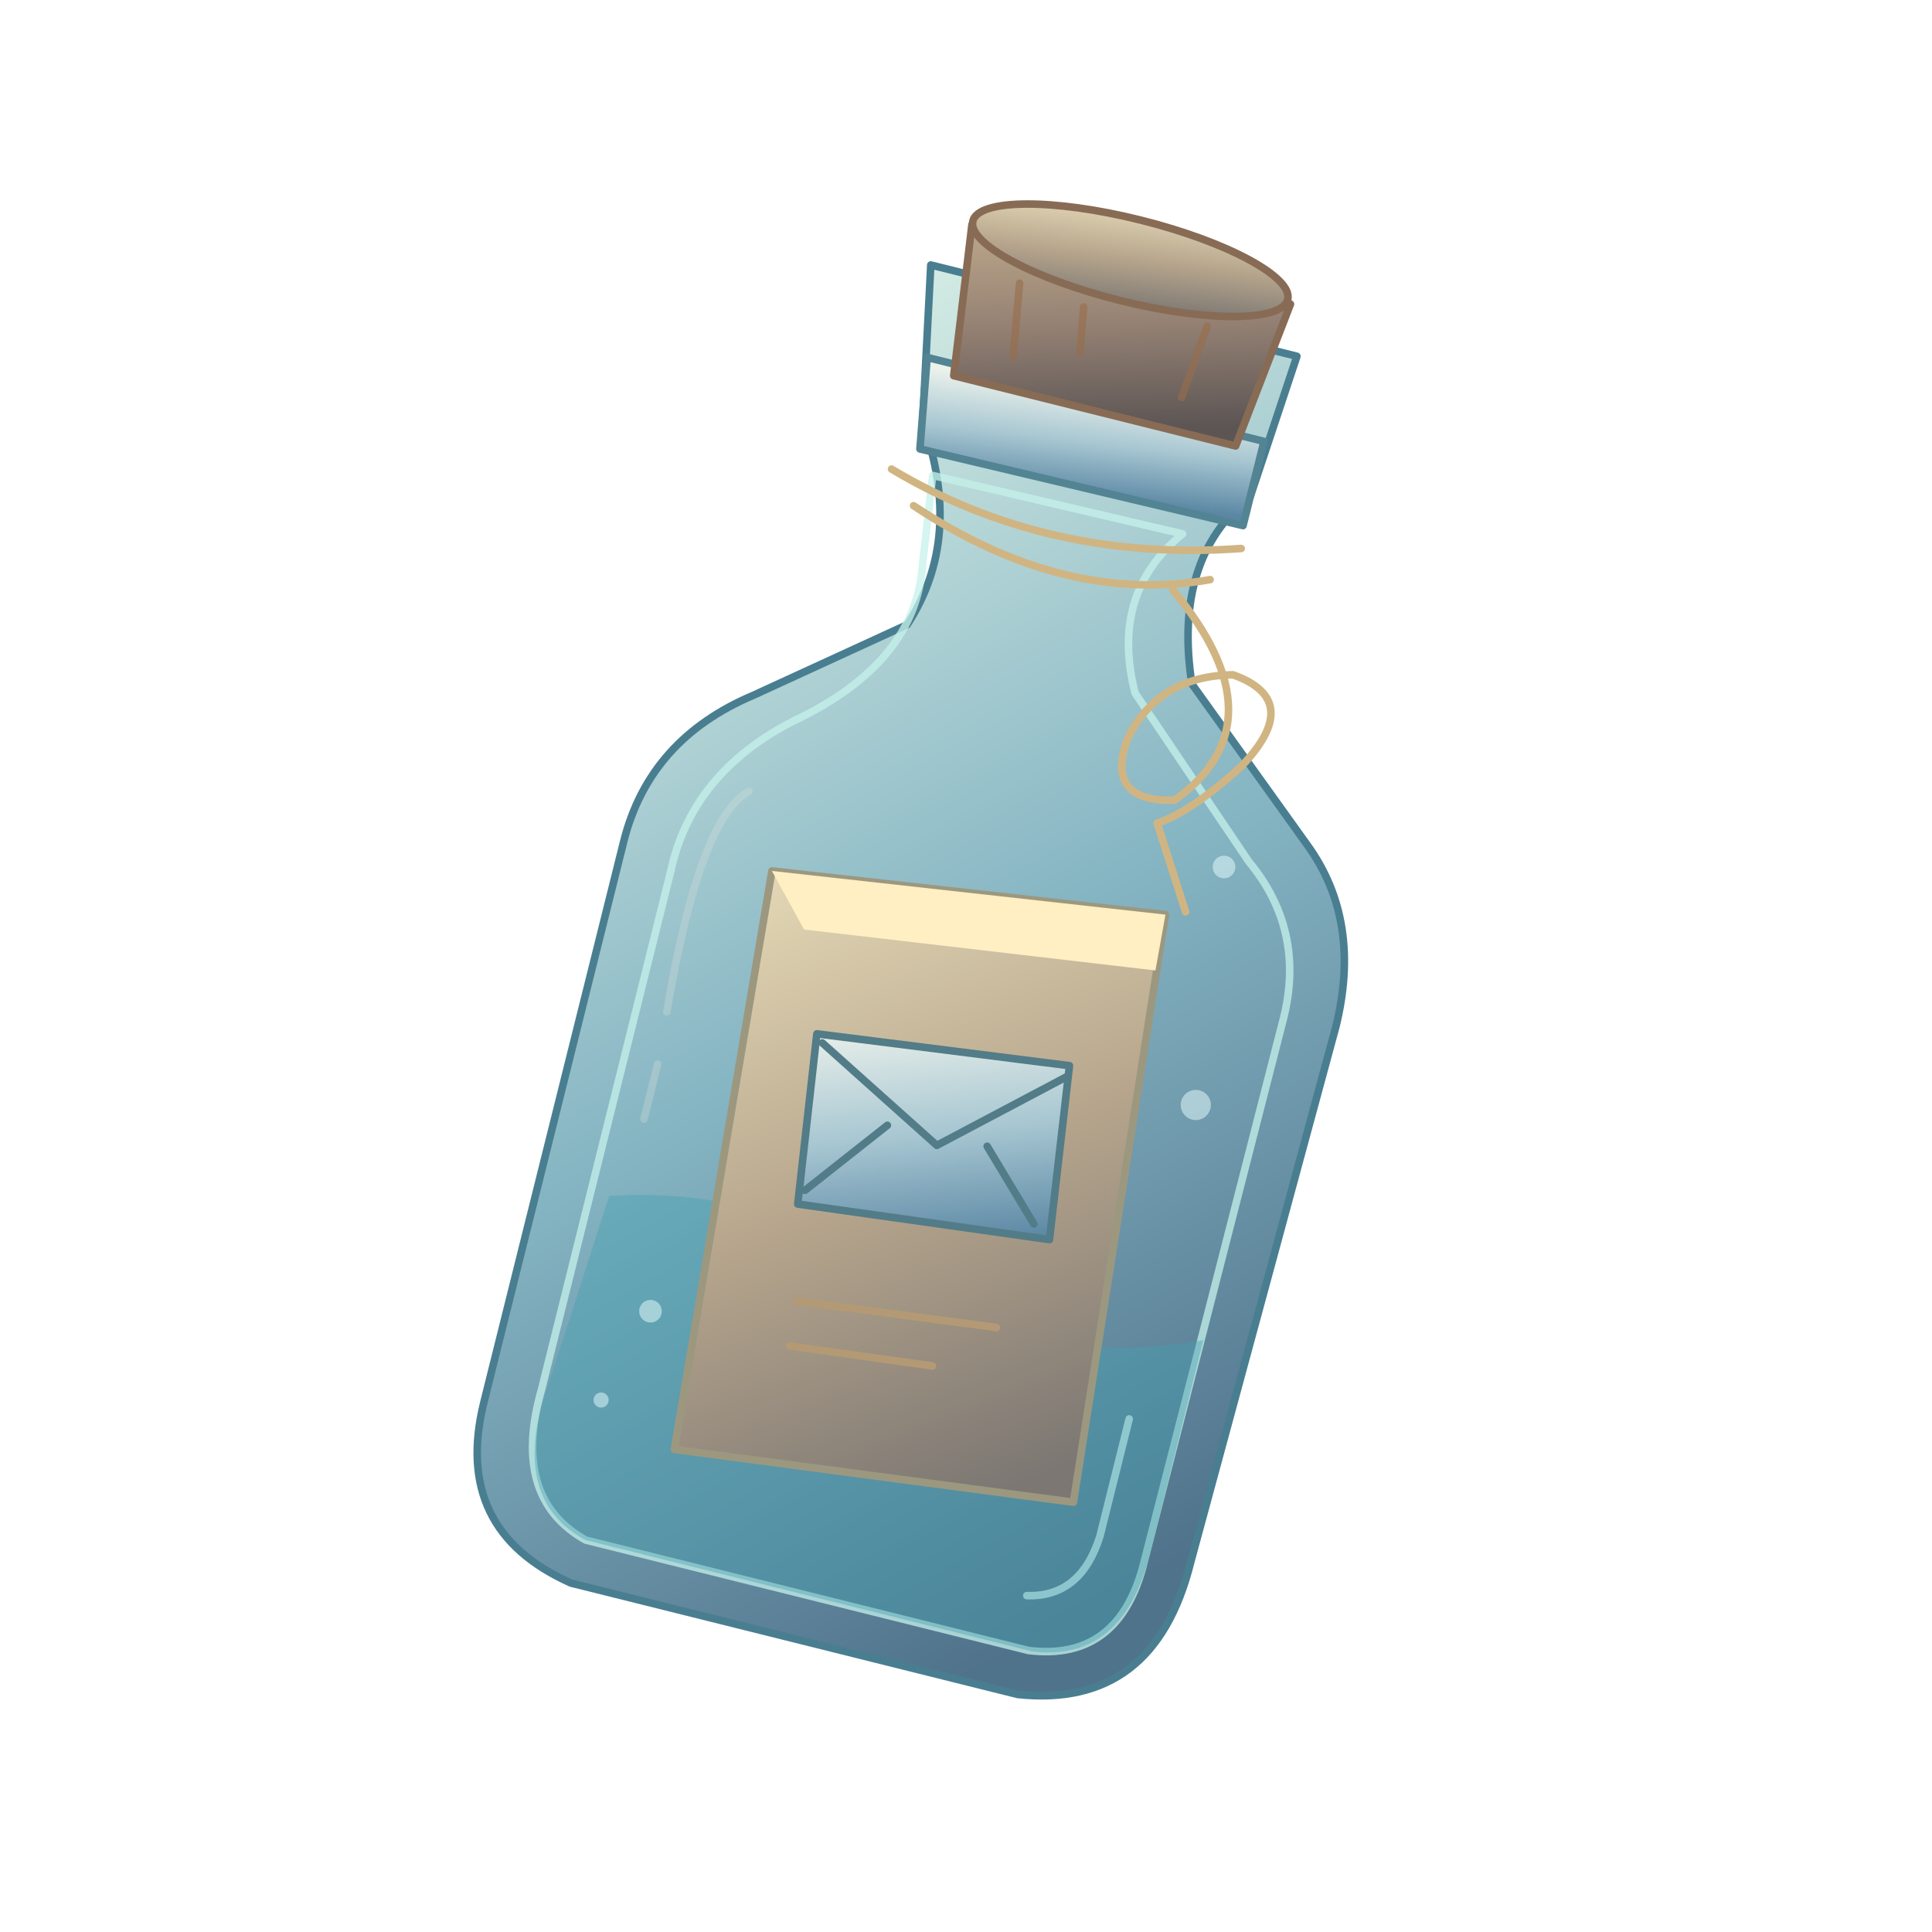
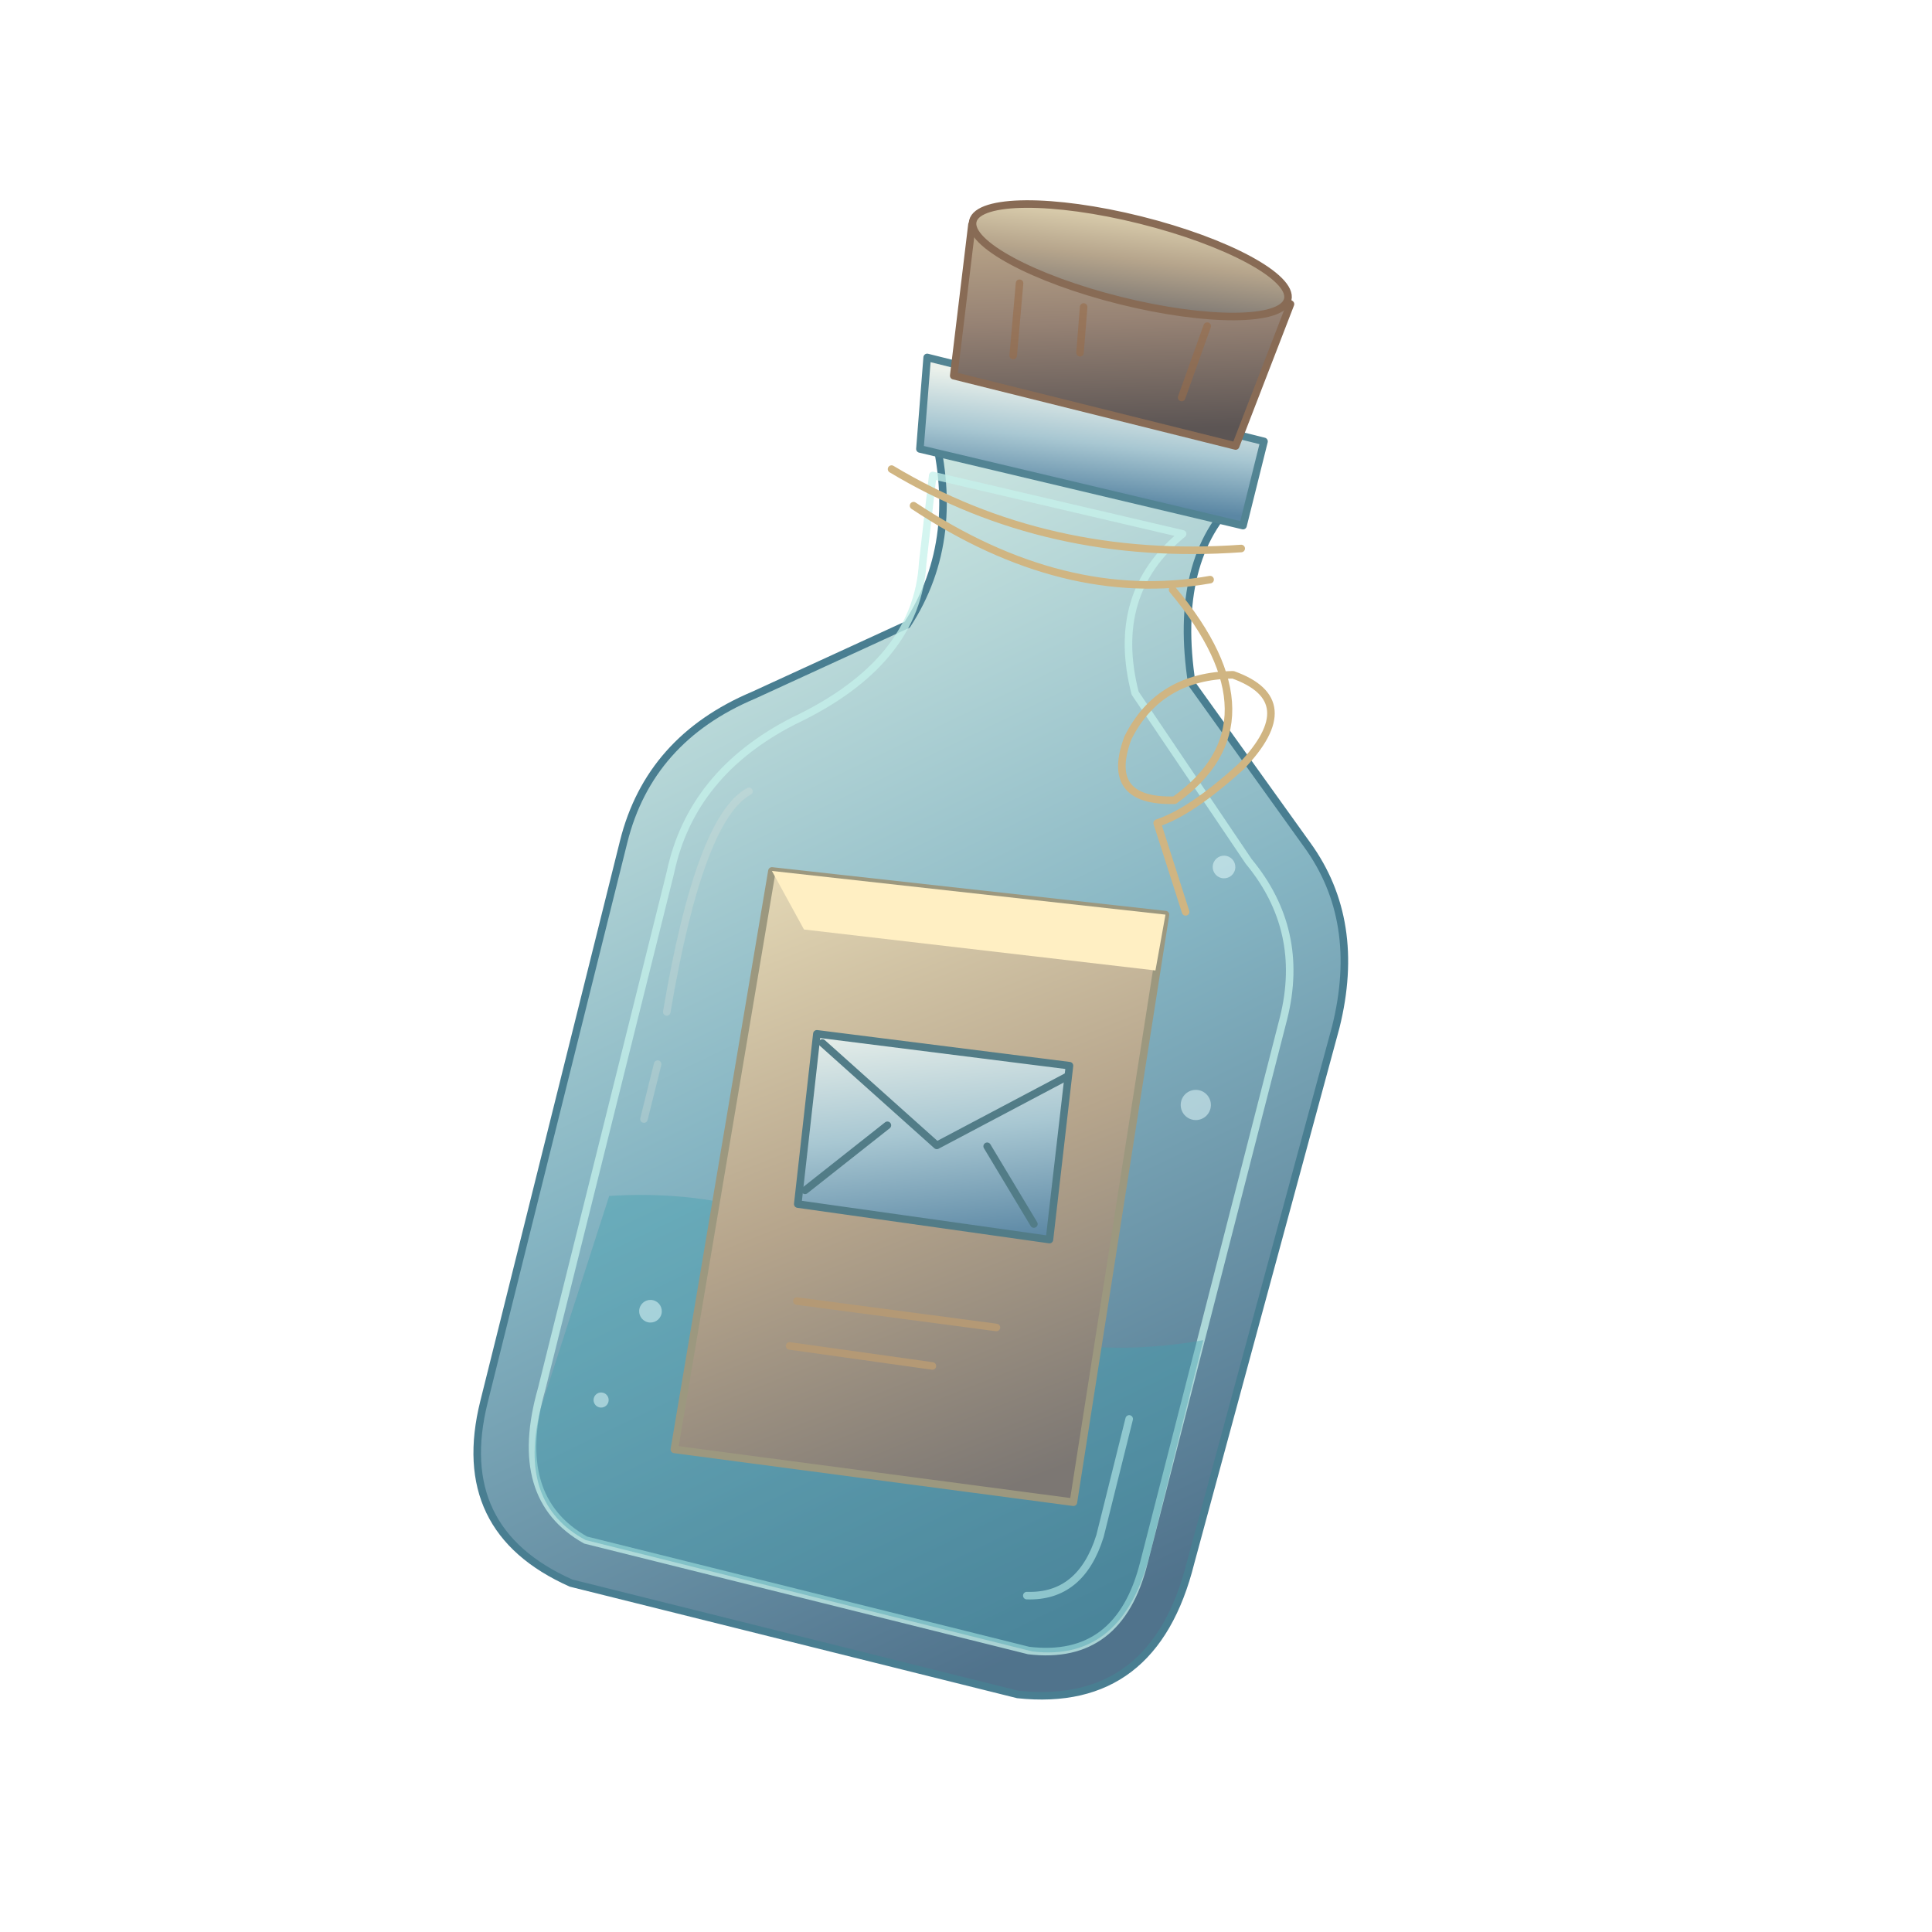
- <svg xmlns="http://www.w3.org/2000/svg" width="512" height="512" viewBox="0 0 512 512" fill="none" role="img" aria-labelledby="16-message-bottle-title 16-message-bottle-desc">
+ <svg xmlns="http://www.w3.org/2000/svg" width="512" height="512" viewBox="0 0 512 512" fill="none" role="img" aria-labelledby="16-message-bottle-title 16-message-bottle-desc" preserveAspectRatio="xMidYMid meet">
  <defs>
-     <linearGradient id="16-message-bottle-orange" x1=".22" y1="0" x2=".72" y2="1">
-       <stop offset="0.0" stop-color="#e6b681" />
-       <stop offset="0.5" stop-color="#c5805d" />
-       <stop offset="1.0" stop-color="#7c554b" />
-     </linearGradient>
-     <linearGradient id="16-message-bottle-gold" x1=".22" y1="0" x2=".72" y2="1">
-       <stop offset="0.0" stop-color="#efe0ae" />
-       <stop offset="0.5" stop-color="#c1ac70" />
-       <stop offset="1.0" stop-color="#86794e" />
-     </linearGradient>
-     <linearGradient id="16-message-bottle-coral" x1=".22" y1="0" x2=".72" y2="1">
-       <stop offset="0.0" stop-color="#dda08e" />
-       <stop offset="0.5" stop-color="#b7736b" />
-       <stop offset="1.0" stop-color="#6e505e" />
-     </linearGradient>
-     <linearGradient id="16-message-bottle-blue" x1=".22" y1="0" x2=".72" y2="1">
-       <stop offset="0.0" stop-color="#97c9da" />
-       <stop offset="0.5" stop-color="#508eae" />
-       <stop offset="1.0" stop-color="#285575" />
-     </linearGradient>
-     <linearGradient id="16-message-bottle-tang" x1=".22" y1="0" x2=".72" y2="1">
-       <stop offset="0.0" stop-color="#7abed6" />
-       <stop offset="0.5" stop-color="#317caa" />
-       <stop offset="1.0" stop-color="#173c66" />
-     </linearGradient>
-     <linearGradient id="16-message-bottle-navy" x1=".22" y1="0" x2=".72" y2="1">
-       <stop offset="0.0" stop-color="#658da3" />
-       <stop offset="0.5" stop-color="#2d536f" />
-       <stop offset="1.0" stop-color="#142f4a" />
-     </linearGradient>
-     <linearGradient id="16-message-bottle-green" x1=".22" y1="0" x2=".72" y2="1">
-       <stop offset="0.0" stop-color="#a9c6ac" />
-       <stop offset="0.5" stop-color="#6c998f" />
-       <stop offset="1.0" stop-color="#376c75" />
-     </linearGradient>
-     <linearGradient id="16-message-bottle-shellgreen" x1=".22" y1="0" x2=".72" y2="1">
-       <stop offset="0.0" stop-color="#a6bda2" />
-       <stop offset="0.5" stop-color="#72938b" />
-       <stop offset="1.0" stop-color="#355e68" />
-     </linearGradient>
-     <linearGradient id="16-message-bottle-mint" x1=".22" y1="0" x2=".72" y2="1">
-       <stop offset="0.0" stop-color="#bee0cf" />
-       <stop offset="0.5" stop-color="#74b2ae" />
-       <stop offset="1.0" stop-color="#386f80" />
-     </linearGradient>
    <linearGradient id="16-message-bottle-white" x1=".22" y1="0" x2=".72" y2="1">
      <stop offset="0.0" stop-color="#ebf1eb" />
      <stop offset="0.5" stop-color="#a8c7d2" />
      <stop offset="1.0" stop-color="#5b87a4" />
-     </linearGradient>
-     <linearGradient id="16-message-bottle-purple" x1=".22" y1="0" x2=".72" y2="1">
-       <stop offset="0.0" stop-color="#c5d5d6" />
-       <stop offset="0.5" stop-color="#819bad" />
-       <stop offset="1.0" stop-color="#506584" />
-     </linearGradient>
-     <linearGradient id="16-message-bottle-jelly" x1=".22" y1="0" x2=".72" y2="1">
-       <stop offset="0.0" stop-color="#daf2ee" />
-       <stop offset="0.5" stop-color="#91c3d0" />
-       <stop offset="1.0" stop-color="#587ca9" />
-     </linearGradient>
-     <linearGradient id="16-message-bottle-pearl" x1=".22" y1="0" x2=".72" y2="1">
-       <stop offset="0.0" stop-color="#f4f0df" />
-       <stop offset="0.5" stop-color="#c9dad7" />
-       <stop offset="1.0" stop-color="#7ba9b7" />
    </linearGradient>
    <linearGradient id="16-message-bottle-glass" x1=".22" y1="0" x2=".72" y2="1">
      <stop offset="0.0" stop-color="#cce7df" />
      <stop offset="0.5" stop-color="#74aaba" />
      <stop offset="1.0" stop-color="#385f7c" />
    </linearGradient>
    <linearGradient id="16-message-bottle-sand" x1=".22" y1="0" x2=".72" y2="1">
      <stop offset="0.0" stop-color="#e1d5b3" />
      <stop offset="0.5" stop-color="#b6a58c" />
      <stop offset="1.0" stop-color="#7c7773" />
    </linearGradient>
    <linearGradient id="16-message-bottle-wood" x1=".22" y1="0" x2=".72" y2="1">
      <stop offset="0.0" stop-color="#c0ab8c" />
      <stop offset="0.5" stop-color="#968274" />
      <stop offset="1.0" stop-color="#5c5554" />
    </linearGradient>
-     <linearGradient id="16-message-bottle-ink" x1=".22" y1="0" x2=".72" y2="1">
-       <stop offset="0.0" stop-color="#385774" />
-       <stop offset="0.5" stop-color="#18364f" />
-       <stop offset="1.0" stop-color="#0a1e33" />
-     </linearGradient>
-     <linearGradient id="16-message-bottle-iris" x1=".22" y1="0" x2=".72" y2="1">
-       <stop offset="0.0" stop-color="#b3d8d7" />
-       <stop offset="0.5" stop-color="#427f9b" />
-       <stop offset="1.0" stop-color="#173d5a" />
-     </linearGradient>
-     <linearGradient id="16-message-bottle-irisAmber" x1=".22" y1="0" x2=".72" y2="1">
-       <stop offset="0.0" stop-color="#d0bc8d" />
-       <stop offset="0.5" stop-color="#7b806a" />
-       <stop offset="1.0" stop-color="#304b51" />
-     </linearGradient>
-     <linearGradient id="16-message-bottle-irisViolet" x1=".22" y1="0" x2=".72" y2="1">
-       <stop offset="0.0" stop-color="#c1c5d9" />
-       <stop offset="0.5" stop-color="#7d8da8" />
-       <stop offset="1.0" stop-color="#405674" />
-     </linearGradient>
-     <linearGradient id="16-message-bottle-foam" x1=".22" y1="0" x2=".72" y2="1">
-       <stop offset="0.0" stop-color="#f3f3e4" />
-       <stop offset="0.5" stop-color="#c2e2e4" />
-       <stop offset="1.0" stop-color="#74b5cb" />
-     </linearGradient>
-     <radialGradient id="16-message-bottle-bell">
-       <stop stop-color="#c4e5ea" stop-opacity=".75" />
-       <stop offset=".6" stop-color="#6fb1c4" stop-opacity=".48" />
-       <stop offset="1" stop-color="#6496b7" stop-opacity=".76" />
-     </radialGradient>
  </defs>
  <g stroke-linecap="round" stroke-linejoin="round">
    <g transform="rotate(14 256 256)">
-       <path d="M202 78 L302 78 L299 117 Q283 138 296 169 L336 203 Q355 219 355 248 L352 395 Q352 435 316 440 L194 440 Q160 434 160 399 L160 246 Q160 218 184 200 L219 172 Q228 146 210 119Z" fill="url(#16-message-bottle-glass)" stroke="#497e91" stroke-width="2" fill-opacity=".88" />
+       <path d="M212 118 L296 118 Q283 138 296 169 L336 203 Q355 219 355 248 L352 395 Q352 435 316 440 L194 440 Q160 434 160 399 L160 246 Q160 218 184 200 L219 172 Q228 146 212 118Z" fill="url(#16-message-bottle-glass)" stroke="#497e91" stroke-width="2" fill-opacity=".88" />
      <path d="M216 132 L219 155 Q224 181 196 204 Q173 224 174 251 L174 392 Q173 422 195 428 L316 428 Q340 425 340 398 L341 249 Q341 225 322 211 L282 175 Q269 151 284 131Z" fill="none" stroke="#c5f1eb" stroke-width="2" opacity=".75" />
      <path d="M179 338 Q223 324 263 344 Q303 354 341 337 L341 395 Q341 425 317 428 L195 428 Q175 423 175 397Z" fill="#429fae" opacity=".4" />
      <path d="M200 244 L304 230 L318 387 L212 399Z" fill="url(#16-message-bottle-sand)" stroke="#9c987f" stroke-width="2.0" />
      <path d="M200 244 L212 257 L305 245 L304 230Z" fill="#ffefc3" />
      <path d="M222 283 L289 275 L295 321 L228 328Z" fill="url(#16-message-bottle-white)" stroke="#527c87" stroke-width="2" />
      <path d="M224 285 L260 304 L289 278 M229 324 L246 302 M290 318 L273 301" fill="none" stroke="#527c87" stroke-width="2" />
      <path d="M234 353 L287 347 M235 365 L273 361" fill="none" stroke="#b49975" stroke-width="2" />
      <path d="M207 102 L299 102 L299 125 L211 126Z" fill="url(#16-message-bottle-white)" stroke="#528493" stroke-width="2" />
      <path d="M215 105 L210 65 Q253 50 297 65 L292 105Z" fill="url(#16-message-bottle-wood)" stroke="#886b55" stroke-width="2" />
      <ellipse cx="253" cy="64" rx="43" ry="11" fill="url(#16-message-bottle-sand)" stroke="#886b55" stroke-width="2.0" />
      <path d="M226 77 L229 96 M244 79 L246 91 M277 76 L275 96" fill="none" stroke="#986c4a" stroke-width="2" opacity=".6" />
      <path d="M205 133 Q251 147 300 131 M213 141 Q258 157 294 141" fill="none" stroke="#d0b582" stroke-width="2" />
      <path d="M285 146 Q322 173 299 200 Q281 205 283 187 Q287 169 306 164 Q326 166 314 187 Q304 202 296 207 L309 228" fill="none" stroke="#d0b582" stroke-width="2" />
      <path d="M189 225 Q178 235 182 287 M183 301 L183 316" fill="none" stroke="#d5dfd8" stroke-width="2" opacity=".32" />
      <path d="M327 362 L327 394 Q326 411 312 414" fill="none" stroke="#c2f8f4" stroke-width="2" opacity=".55" />
      <g opacity=".5">
        <ellipse cx="197" cy="365" rx="3" ry="3" fill="#eaffff" />
        <ellipse cx="324" cy="277" rx="4" ry="4" fill="#eaffff" />
        <ellipse cx="316" cy="214" rx="3" ry="3" fill="#eaffff" />
        <ellipse cx="190" cy="391" rx="2" ry="2" fill="#eaffff" />
      </g>
    </g>
  </g>
</svg>
